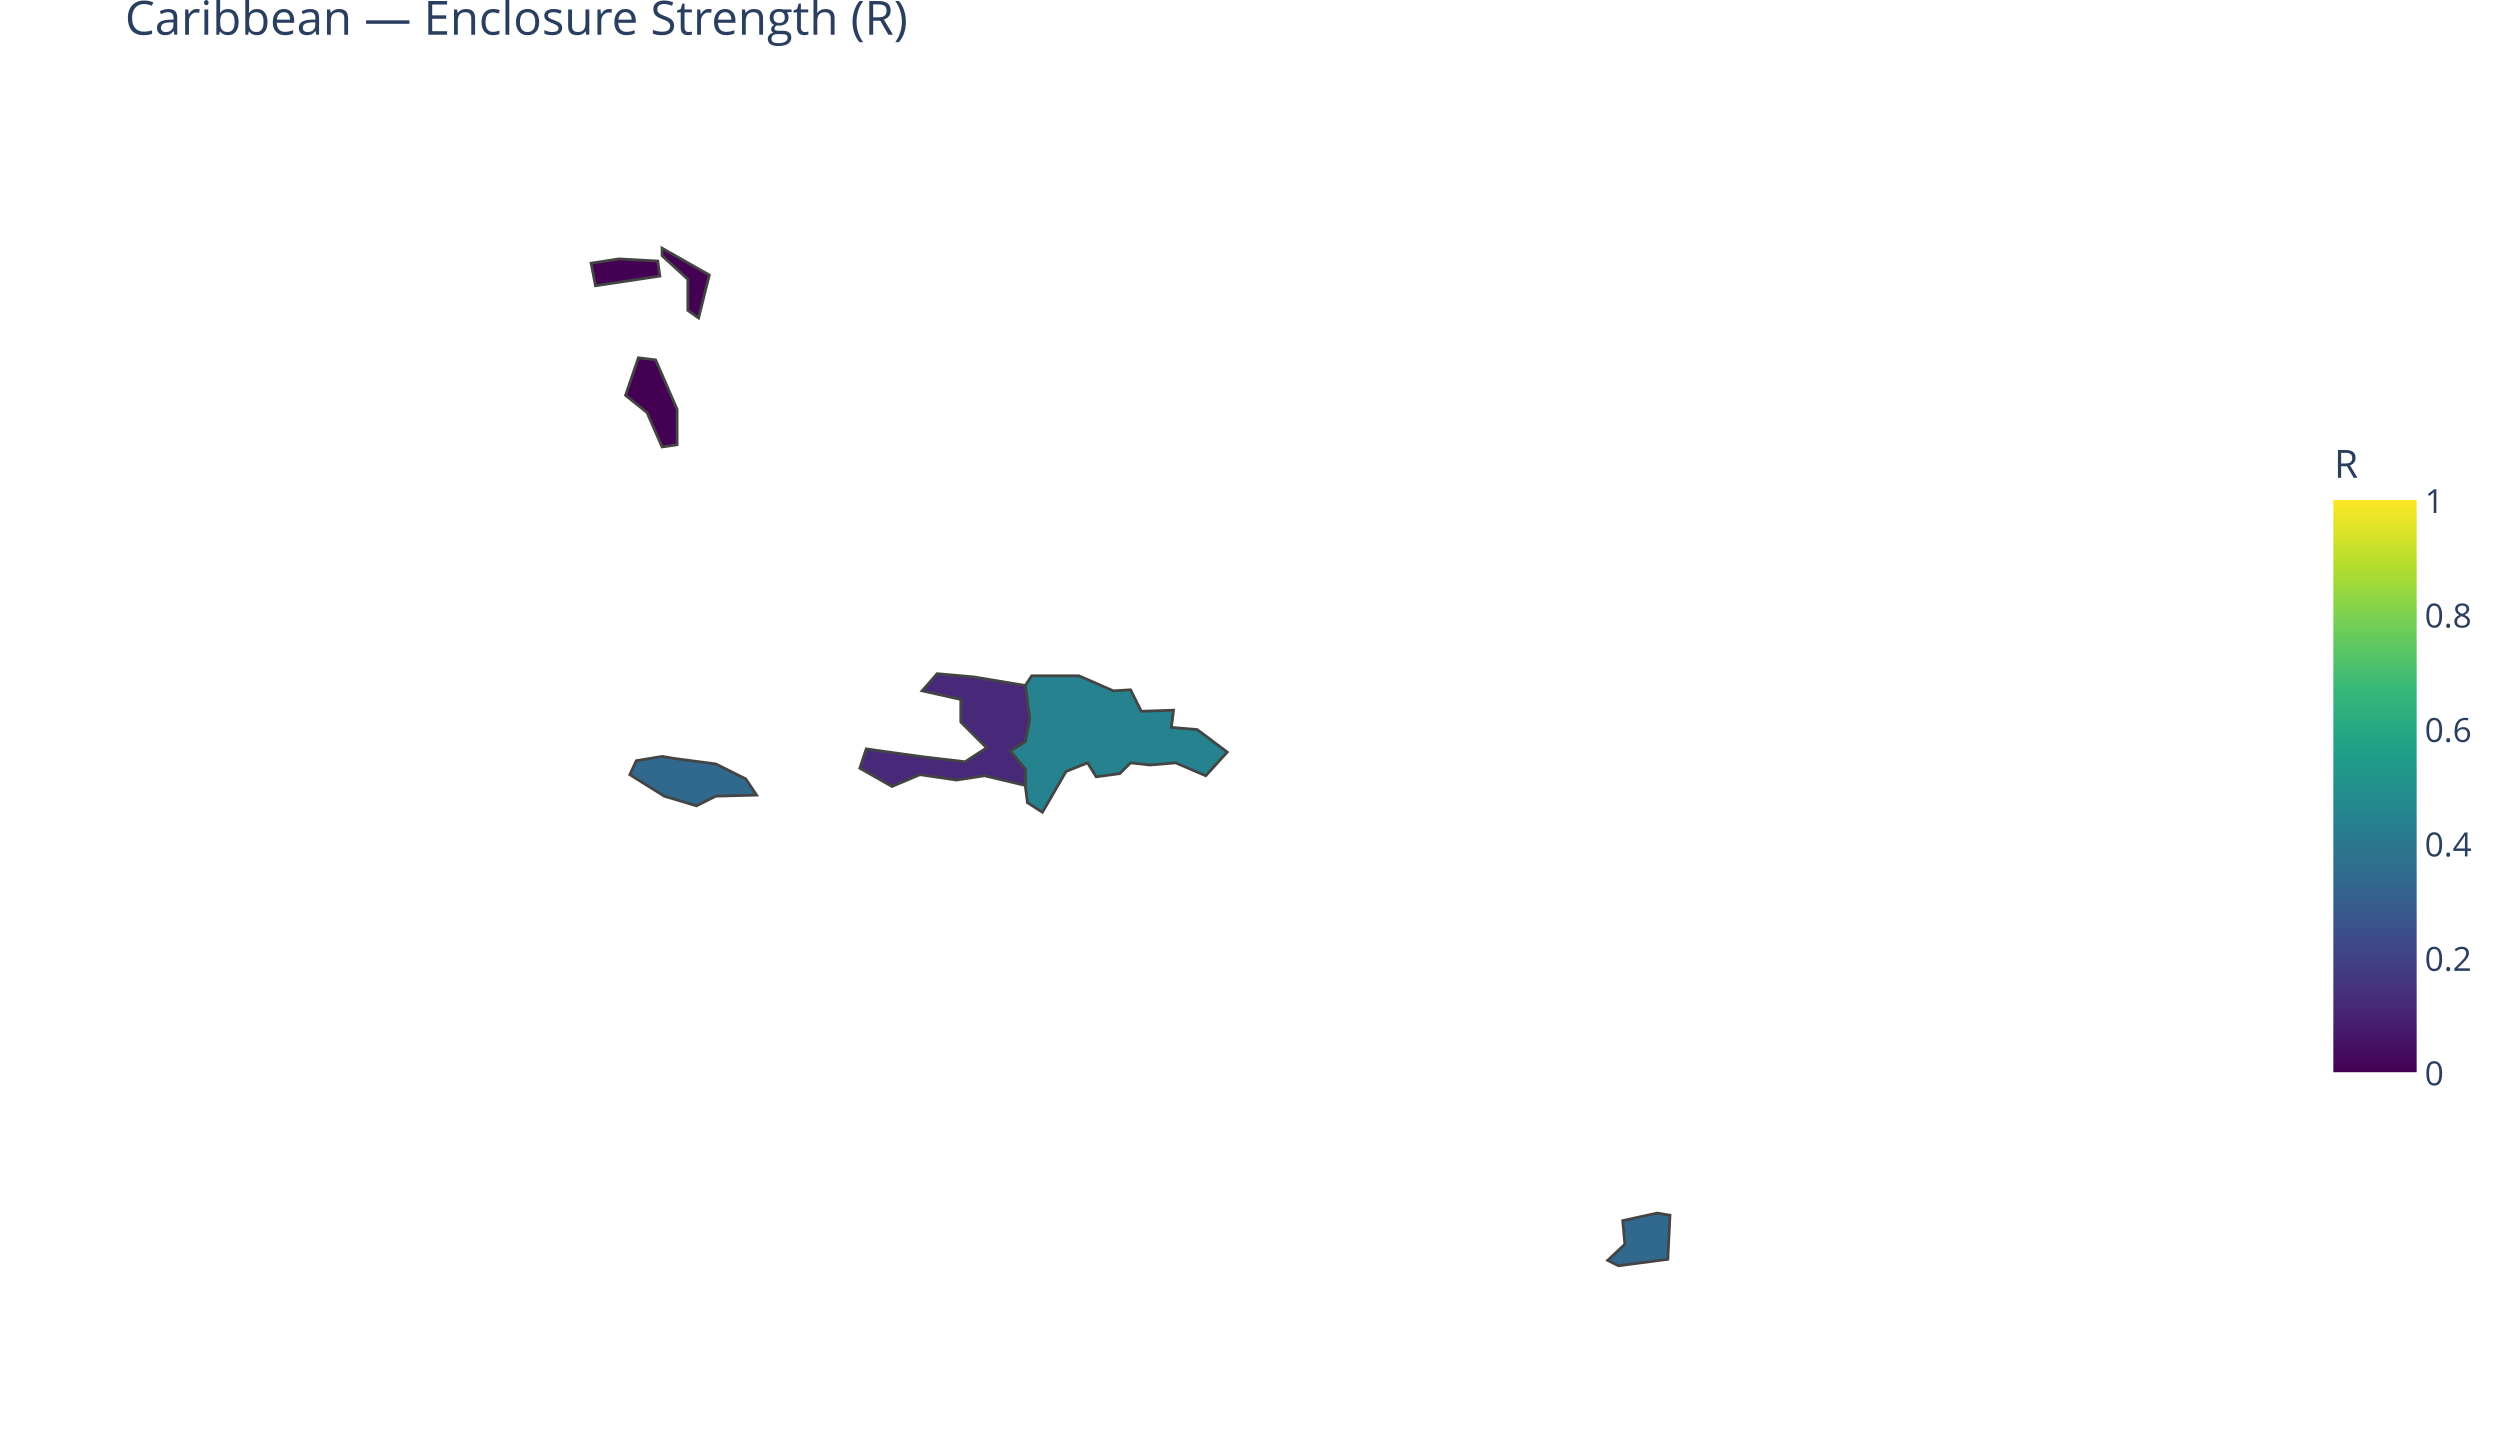
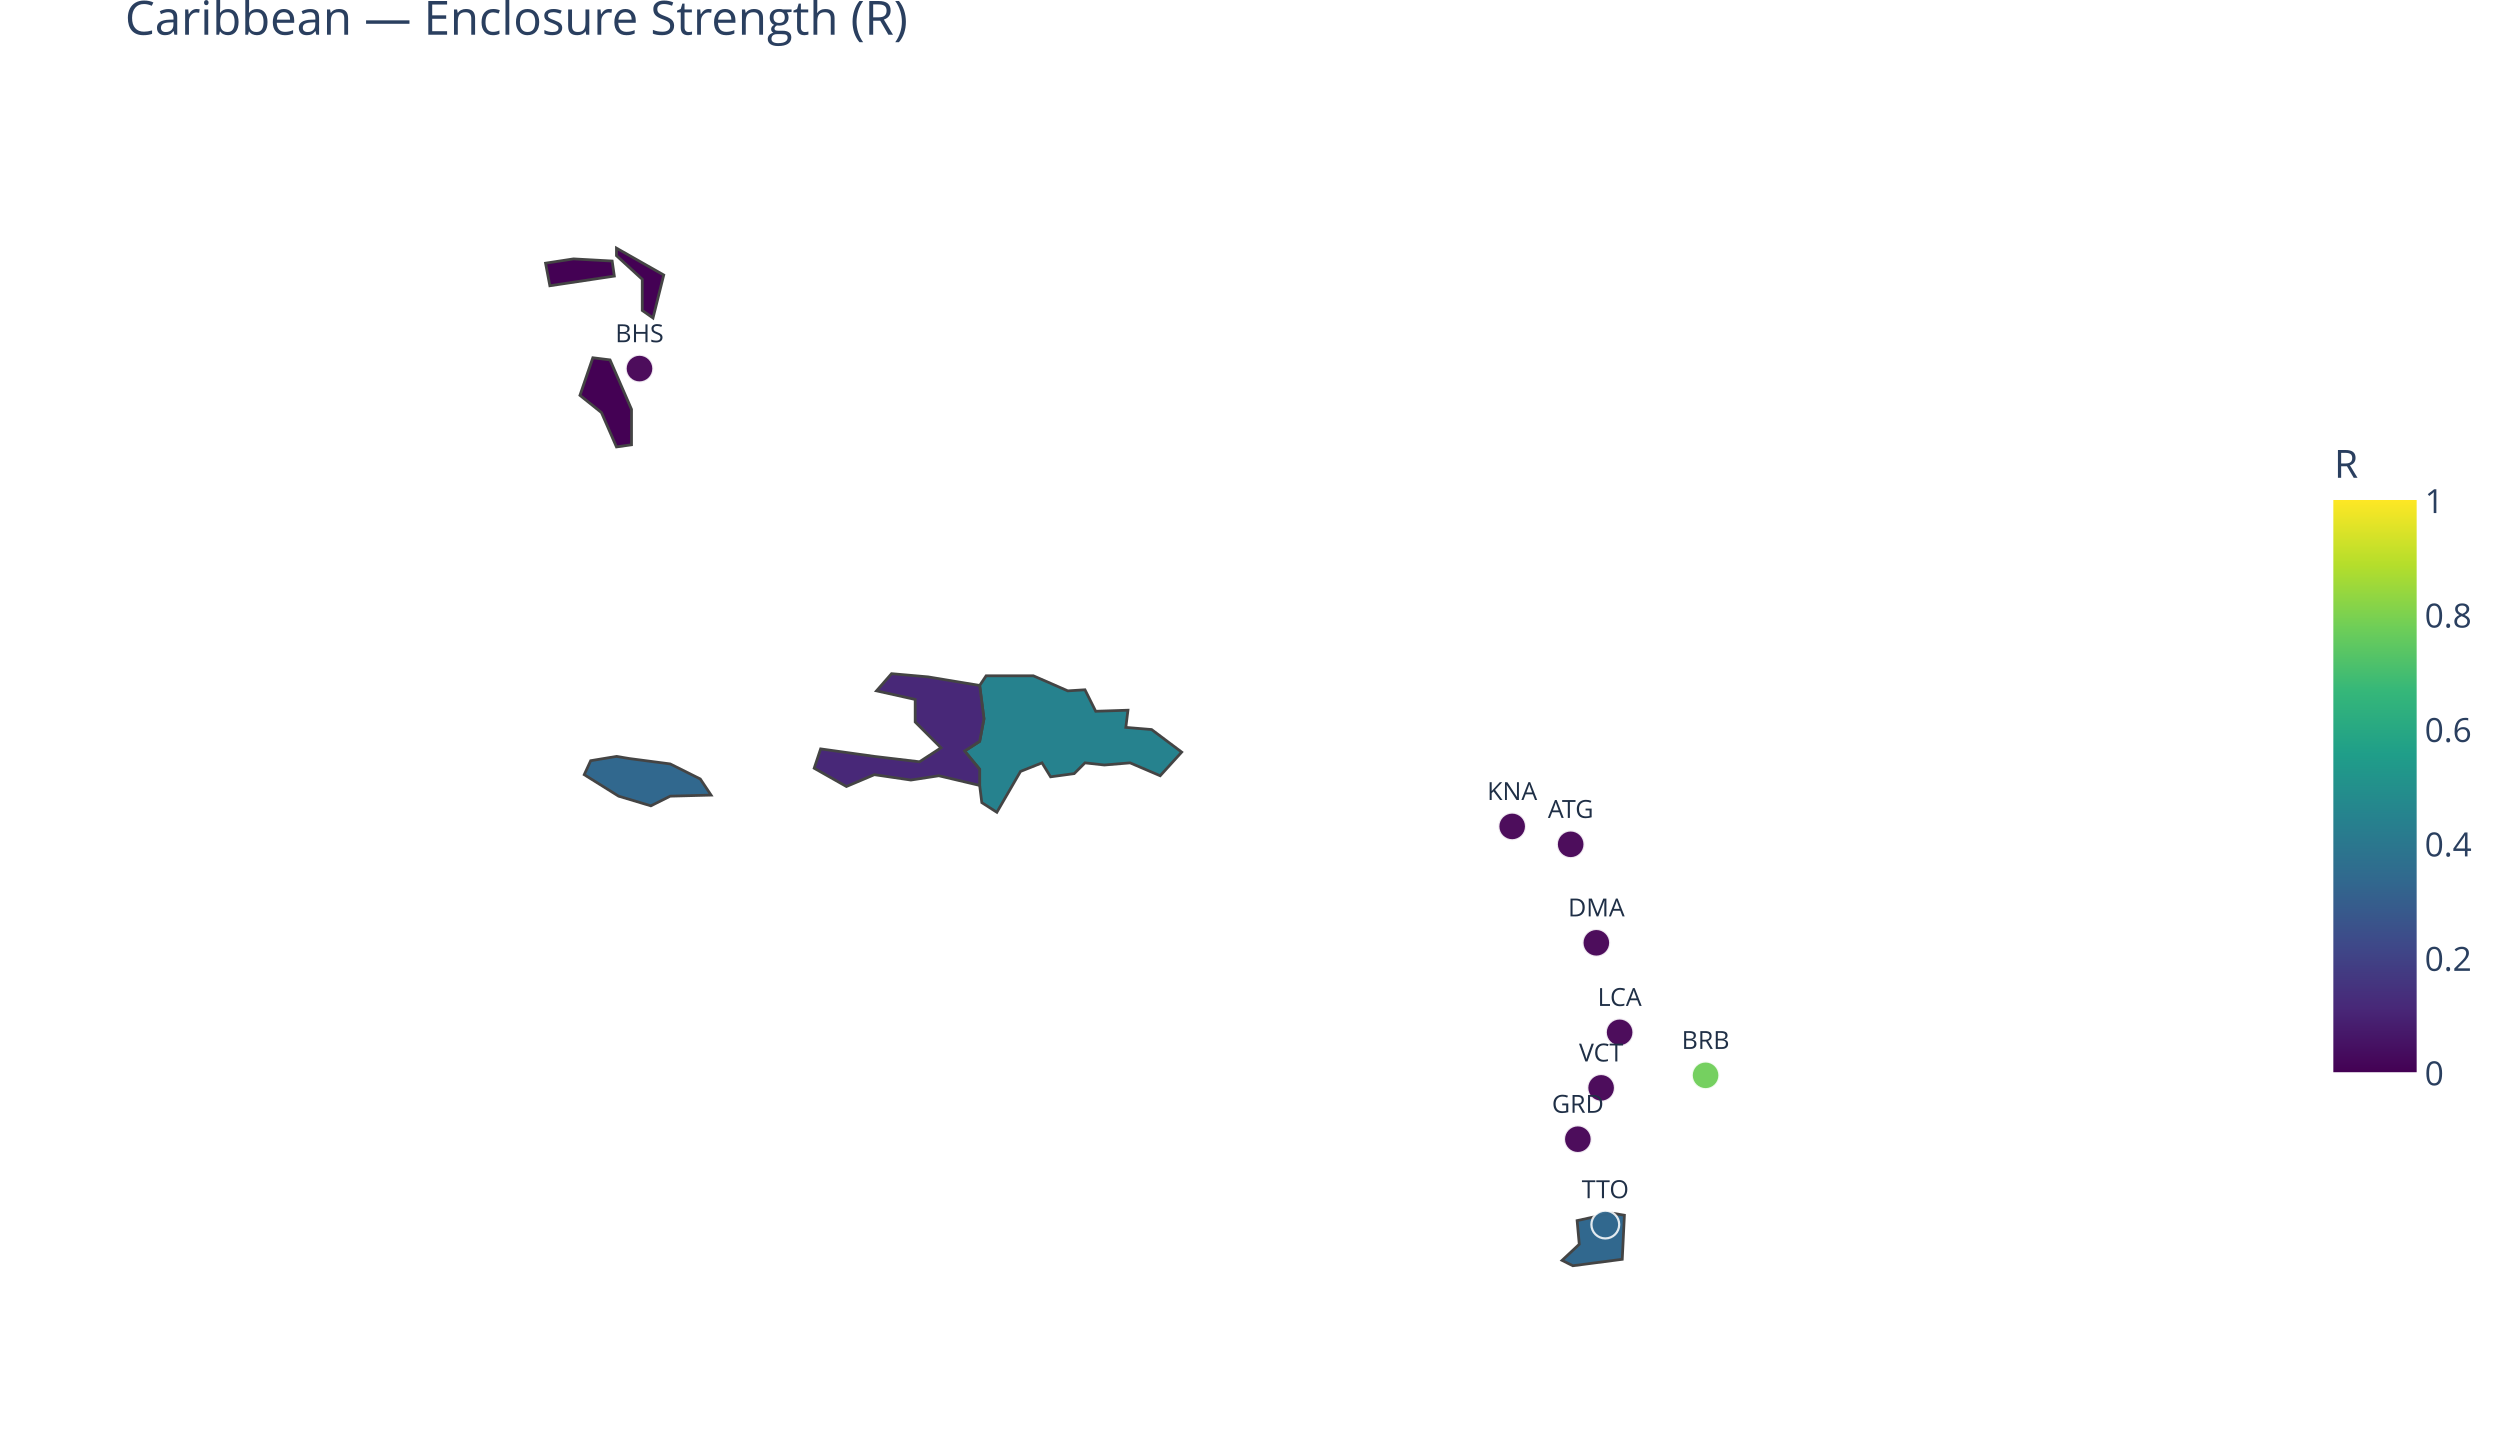
<svg xmlns="http://www.w3.org/2000/svg" class="main-svg" width="900" height="520" style="" viewBox="0 0 900 520">
  <rect x="0" y="0" width="900" height="520" style="fill: rgb(255, 255, 255); fill-opacity: 1;" />
-   <defs id="defs-15ab9a">
+   <defs id="defs-16d1ac">
    <g class="clips">
-       <clipPath id="clip15ab9ageo">
+       <clipPath id="clip16d1acgeo">
        <rect x="0" y="69.002" width="814" height="406.996" />
      </clipPath>
    </g>
    <g class="gradients">
-       <linearGradient x1="0" x2="0" y1="1" y2="0" id="g15ab9a-cbcoloraxis">
+       <linearGradient x1="0" x2="0" y1="1" y2="0" id="g16d1ac-cbcoloraxis">
        <stop offset="0%" stop-color="rgb(68, 1, 84)" stop-opacity="1" />
        <stop offset="11.111%" stop-color="rgb(72, 40, 120)" stop-opacity="1" />
        <stop offset="22.222%" stop-color="rgb(62, 73, 137)" stop-opacity="1" />
        <stop offset="33.333%" stop-color="rgb(49, 104, 142)" stop-opacity="1" />
        <stop offset="44.444%" stop-color="rgb(38, 130, 142)" stop-opacity="1" />
        <stop offset="55.556%" stop-color="rgb(31, 158, 137)" stop-opacity="1" />
        <stop offset="66.667%" stop-color="rgb(53, 183, 121)" stop-opacity="1" />
        <stop offset="77.778%" stop-color="rgb(110, 206, 88)" stop-opacity="1" />
        <stop offset="88.889%" stop-color="rgb(181, 222, 43)" stop-opacity="1" />
        <stop offset="100%" stop-color="rgb(253, 231, 37)" stop-opacity="1" />
      </linearGradient>
    </g>
    <g class="patterns" />
  </defs>
  <g class="bglayer" />
  <g class="layer-below">
    <g class="imagelayer" />
    <g class="shapelayer" />
  </g>
  <g class="cartesianlayer" />
  <g class="polarlayer" />
  <g class="smithlayer" />
  <g class="ternarylayer" />
  <g class="geolayer">
-     <g class="geo geo" clip-path="url(#clip15ab9ageo)">
+     <g class="geo geo" clip-path="url(#clip16d1acgeo)">
      <g class="layer bg">
        <rect x="0" y="69.002" width="814" height="406.996" style="pointer-events: all; fill: rgb(255, 255, 255); fill-opacity: 1;" />
      </g>
      <g class="layer backplot">
        <g class="choroplethlayer">
          <g class="trace choropleth">
-             <path class="choroplethlocation" fill="rgb(38, 130, 142)" d="M369.09,282.751L369.09,276.949L363.674,270.372L369.09,266.891L370.637,258.767L369.09,246.775L371.411,243.294L388.432,243.294L400.811,248.709L407,248.323L410.868,256.059L422.474,255.673L421.7,261.862L430.984,262.636L441.815,270.759L434.079,279.27L423.247,274.628L413.963,275.401L407,274.628L403.132,278.496L394.621,279.657L391.526,274.628L383.79,277.722L375.279,292.422L369.864,288.941Z" style="stroke: rgb(68, 68, 68); stroke-opacity: 1; stroke-width: 1px; opacity: 1;" />
-             <path class="choroplethlocation" fill="rgb(72, 40, 120)" d="M369.09,246.775L370.637,258.767L369.09,266.891L363.674,270.372L369.09,276.949L369.09,282.751L354.39,279.27L344.332,280.817L331.18,278.883L321.122,283.138L309.517,276.562L311.838,269.599L331.18,272.307L347.427,274.241L355.164,269.212L345.88,259.928L345.88,251.804L331.953,248.709L337.369,242.52L350.522,243.681Z" style="stroke: rgb(68, 68, 68); stroke-opacity: 1; stroke-width: 1px; opacity: 1;" />
-             <path class="choroplethlocation" fill="rgb(49, 104, 142)" d="M584.172,439.421L596.551,436.713L601.193,437.486L600.419,453.347L582.624,455.668L578.756,453.734L584.945,447.931Z" style="stroke: rgb(68, 68, 68); stroke-opacity: 1; stroke-width: 1px; opacity: 1;" />
-             <path class="choroplethlocation" fill="rgb(49, 104, 142)" d="M242.981,273.08L257.681,275.014L268.512,280.43L272.38,286.233L257.681,286.62L250.717,290.101L239.112,286.62L226.734,278.883L229.055,273.854L238.339,272.307Z" style="stroke: rgb(68, 68, 68); stroke-opacity: 1; stroke-width: 1px; opacity: 1;" />
-             <path class="choroplethlocation" fill="rgb(68, 1, 84)" d="M212.807,94.748L222.865,93.201L236.791,93.974L237.565,99.39L214.355,102.872ZM238.339,89.332L255.36,99.003L251.491,114.477L247.623,111.769L247.623,100.551L238.339,92.04ZM229.828,128.79L236.018,129.563L243.754,147.358L243.754,160.124L238.339,160.897L232.923,148.518L225.186,142.329Z" style="stroke: rgb(68, 68, 68); stroke-opacity: 1; stroke-width: 1px; opacity: 1;" />
+             <path class="choroplethlocation" fill="rgb(38, 130, 142)" d="M352.68,282.751L352.68,276.949L347.264,270.372L352.68,266.891L354.227,258.767L352.68,246.775L355.001,243.294L372.022,243.294L384.401,248.709L390.59,248.323L394.458,256.059L406.063,255.673L405.29,261.862L414.574,262.636L425.405,270.759L417.669,279.27L406.837,274.628L397.553,275.401L390.59,274.628L386.722,278.496L378.211,279.657L375.116,274.628L367.38,277.722L358.869,292.422L353.453,288.941Z" style="stroke: rgb(68, 68, 68); stroke-opacity: 1; stroke-width: 1px; opacity: 1;" />
+             <path class="choroplethlocation" fill="rgb(72, 40, 120)" d="M352.68,246.775L354.227,258.767L352.68,266.891L347.264,270.372L352.68,276.949L352.68,282.751L337.98,279.27L327.922,280.817L314.77,278.883L304.712,283.138L293.107,276.562L295.428,269.599L314.77,272.307L331.017,274.241L338.754,269.212L329.47,259.928L329.47,251.804L315.543,248.709L320.959,242.52L334.112,243.681Z" style="stroke: rgb(68, 68, 68); stroke-opacity: 1; stroke-width: 1px; opacity: 1;" />
+             <path class="choroplethlocation" fill="rgb(49, 104, 142)" d="M567.762,439.421L580.14,436.713L584.783,437.486L584.009,453.347L566.214,455.668L562.346,453.734L568.535,447.931Z" style="stroke: rgb(68, 68, 68); stroke-opacity: 1; stroke-width: 1px; opacity: 1;" />
+             <path class="choroplethlocation" fill="rgb(49, 104, 142)" d="M226.571,273.08L241.27,275.014L252.102,280.43L255.97,286.233L241.27,286.62L234.307,290.101L222.702,286.62L210.323,278.883L212.644,273.854L221.929,272.307Z" style="stroke: rgb(68, 68, 68); stroke-opacity: 1; stroke-width: 1px; opacity: 1;" />
+             <path class="choroplethlocation" fill="rgb(68, 1, 84)" d="M196.397,94.748L206.455,93.201L220.381,93.974L221.155,99.39L197.945,102.872ZM221.929,89.332L238.949,99.003L235.081,114.477L231.213,111.769L231.213,100.551L221.929,92.04ZM213.418,128.79L219.608,129.563L227.344,147.358L227.344,160.124L221.929,160.897L216.513,148.518L208.776,142.329Z" style="stroke: rgb(68, 68, 68); stroke-opacity: 1; stroke-width: 1px; opacity: 1;" />
            <path class="choroplethlocation" fill="rgb(68, 1, 84)" style="stroke: rgb(68, 68, 68); stroke-opacity: 1; stroke-width: 1px; opacity: 1;" />
            <path class="choroplethlocation" fill="rgb(68, 1, 84)" style="stroke: rgb(68, 68, 68); stroke-opacity: 1; stroke-width: 1px; opacity: 1;" />
            <path class="choroplethlocation" fill="rgb(110, 206, 88)" style="stroke: rgb(68, 68, 68); stroke-opacity: 1; stroke-width: 1px; opacity: 1;" />
            <path class="choroplethlocation" fill="rgb(68, 1, 84)" style="stroke: rgb(68, 68, 68); stroke-opacity: 1; stroke-width: 1px; opacity: 1;" />
            <path class="choroplethlocation" fill="rgb(68, 1, 84)" style="stroke: rgb(68, 68, 68); stroke-opacity: 1; stroke-width: 1px; opacity: 1;" />
            <path class="choroplethlocation" fill="rgb(68, 1, 84)" style="stroke: rgb(68, 68, 68); stroke-opacity: 1; stroke-width: 1px; opacity: 1;" />
            <path class="choroplethlocation" fill="rgb(68, 1, 84)" style="stroke: rgb(68, 68, 68); stroke-opacity: 1; stroke-width: 1px; opacity: 1;" />
          </g>
        </g>
      </g>
      <g class="layer frontplot">
-         <g class="scatterlayer" />
+         <g class="scatterlayer">
+           <g class="trace scattergeo" style="opacity: 1;">
+             <path class="point" d="M5,0A5,5 0 1,1 0,-5A5,5 0 0,1 5,0Z" transform="translate(577.9081,440.8405)" style="opacity: 0.95; stroke-width: 0.8px; fill: rgb(49, 104, 142); fill-opacity: 1; stroke: rgb(255, 255, 255); stroke-opacity: 0.9;" />
+             <path class="point" d="M5,0A5,5 0 1,1 0,-5A5,5 0 0,1 5,0Z" transform="translate(230.2185,132.6904)" style="opacity: 0.95; stroke-width: 0.8px; fill: rgb(68, 1, 84); fill-opacity: 1; stroke: rgb(255, 255, 255); stroke-opacity: 0.9;" />
+             <path class="point" d="M5,0A5,5 0 1,1 0,-5A5,5 0 0,1 5,0Z" transform="translate(583.0654,371.6464)" style="opacity: 0.95; stroke-width: 0.8px; fill: rgb(68, 1, 84); fill-opacity: 1; stroke: rgb(255, 255, 255); stroke-opacity: 0.9;" />
+             <path class="point" d="M5,0A5,5 0 1,1 0,-5A5,5 0 0,1 5,0Z" transform="translate(565.4445,303.9565)" style="opacity: 0.95; stroke-width: 0.8px; fill: rgb(68, 1, 84); fill-opacity: 1; stroke: rgb(255, 255, 255); stroke-opacity: 0.9;" />
+             <path class="point" d="M5,0A5,5 0 1,1 0,-5A5,5 0 0,1 5,0Z" transform="translate(614.0093,387.1183)" style="opacity: 0.95; stroke-width: 0.8px; fill: rgb(110, 206, 88); fill-opacity: 1; stroke: rgb(255, 255, 255); stroke-opacity: 0.9;" />
+             <path class="point" d="M5,0A5,5 0 1,1 0,-5A5,5 0 0,1 5,0Z" transform="translate(568.0232,410.1114)" style="opacity: 0.95; stroke-width: 0.8px; fill: rgb(68, 1, 84); fill-opacity: 1; stroke: rgb(255, 255, 255); stroke-opacity: 0.9;" />
+             <path class="point" d="M5,0A5,5 0 1,1 0,-5A5,5 0 0,1 5,0Z" transform="translate(576.4038,391.631)" style="opacity: 0.95; stroke-width: 0.8px; fill: rgb(68, 1, 84); fill-opacity: 1; stroke: rgb(255, 255, 255); stroke-opacity: 0.9;" />
+             <path class="point" d="M5,0A5,5 0 1,1 0,-5A5,5 0 0,1 5,0Z" transform="translate(544.3855,297.5098)" style="opacity: 0.95; stroke-width: 0.8px; fill: rgb(68, 1, 84); fill-opacity: 1; stroke: rgb(255, 255, 255); stroke-opacity: 0.9;" />
+             <path class="point" d="M5,0A5,5 0 1,1 0,-5A5,5 0 0,1 5,0Z" transform="translate(574.6847,339.4131)" style="opacity: 0.95; stroke-width: 0.8px; fill: rgb(68, 1, 84); fill-opacity: 1; stroke: rgb(255, 255, 255); stroke-opacity: 0.9;" />
+             <g transform="translate(0,-9.5)">
+               <text x="0" y="0" text-anchor="middle" transform="translate(577.9081,440.8405)" style="font-family: 'Open Sans', verdana, arial, sans-serif; font-size: 9px; fill: rgb(31, 47, 70); fill-opacity: 1; white-space: pre;">TTO</text>
+             </g>
+             <g transform="translate(0,-9.5)">
+               <text x="0" y="0" text-anchor="middle" transform="translate(230.2185,132.6904)" style="font-family: 'Open Sans', verdana, arial, sans-serif; font-size: 9px; fill: rgb(31, 47, 70); fill-opacity: 1; white-space: pre;">BHS</text>
+             </g>
+             <g transform="translate(0,-9.5)">
+               <text x="0" y="0" text-anchor="middle" transform="translate(583.0654,371.6464)" style="font-family: 'Open Sans', verdana, arial, sans-serif; font-size: 9px; fill: rgb(31, 47, 70); fill-opacity: 1; white-space: pre;">LCA</text>
+             </g>
+             <g transform="translate(0,-9.5)">
+               <text x="0" y="0" text-anchor="middle" transform="translate(565.4445,303.9565)" style="font-family: 'Open Sans', verdana, arial, sans-serif; font-size: 9px; fill: rgb(31, 47, 70); fill-opacity: 1; white-space: pre;">ATG</text>
+             </g>
+             <g transform="translate(0,-9.5)">
+               <text x="0" y="0" text-anchor="middle" transform="translate(614.0093,387.1183)" style="font-family: 'Open Sans', verdana, arial, sans-serif; font-size: 9px; fill: rgb(31, 47, 70); fill-opacity: 1; white-space: pre;">BRB</text>
+             </g>
+             <g transform="translate(0,-9.5)">
+               <text x="0" y="0" text-anchor="middle" transform="translate(568.0232,410.1114)" style="font-family: 'Open Sans', verdana, arial, sans-serif; font-size: 9px; fill: rgb(31, 47, 70); fill-opacity: 1; white-space: pre;">GRD</text>
+             </g>
+             <g transform="translate(0,-9.5)">
+               <text x="0" y="0" text-anchor="middle" transform="translate(576.4038,391.631)" style="font-family: 'Open Sans', verdana, arial, sans-serif; font-size: 9px; fill: rgb(31, 47, 70); fill-opacity: 1; white-space: pre;">VCT</text>
+             </g>
+             <g transform="translate(0,-9.5)">
+               <text x="0" y="0" text-anchor="middle" transform="translate(544.3855,297.5098)" style="font-family: 'Open Sans', verdana, arial, sans-serif; font-size: 9px; fill: rgb(31, 47, 70); fill-opacity: 1; white-space: pre;">KNA</text>
+             </g>
+             <g transform="translate(0,-9.5)">
+               <text x="0" y="0" text-anchor="middle" transform="translate(574.6847,339.4131)" style="font-family: 'Open Sans', verdana, arial, sans-serif; font-size: 9px; fill: rgb(31, 47, 70); fill-opacity: 1; white-space: pre;">DMA</text>
+             </g>
+           </g>
+         </g>
      </g>
    </g>
  </g>
  <g class="funnelarealayer" />
  <g class="pielayer" />
  <g class="iciclelayer" />
  <g class="treemaplayer" />
  <g class="sunburstlayer" />
  <g class="glimages" />
-   <defs id="topdefs-15ab9a">
+   <defs id="topdefs-16d1ac">
    <g class="clips" />
  </defs>
  <g class="layer-above">
    <g class="imagelayer" />
    <g class="shapelayer" />
  </g>
  <g class="infolayer">
    <g class="cbcoloraxis colorbar" transform="translate(0,25)">
      <rect class="cbbg" x="830" y="124" width="69.641" height="248" style="fill: rgb(0, 0, 0); fill-opacity: 0; stroke: rgb(68, 68, 68); stroke-opacity: 1; stroke-width: 0;" />
      <g class="cbfills" transform="translate(0,155)">
-         <rect class="cbfill gradient_filled" x="840" y="0" width="30" height="206" style="fill: url('#g15ab9a-cbcoloraxis');" />
+         <rect class="cbfill gradient_filled" x="840" y="0" width="30" height="206" style="fill: url('#g16d1ac-cbcoloraxis');" />
      </g>
      <g class="cblines" transform="translate(0,155)" />
      <g class="cbaxis crisp" transform="translate(0,-25)">
        <g class="ycbcoloraxistick">
          <text text-anchor="start" x="872.9" y="4.2" transform="translate(0,386.5)" style="font-family: 'Open Sans', verdana, arial, sans-serif; font-size: 12px; fill: rgb(42, 63, 95); fill-opacity: 1; white-space: pre; opacity: 1;">0</text>
        </g>
        <g class="ycbcoloraxistick">
          <text text-anchor="start" x="872.9" y="4.2" style="font-family: 'Open Sans', verdana, arial, sans-serif; font-size: 12px; fill: rgb(42, 63, 95); fill-opacity: 1; white-space: pre; opacity: 1;" transform="translate(0,345.3)">0.2</text>
        </g>
        <g class="ycbcoloraxistick">
          <text text-anchor="start" x="872.9" y="4.2" style="font-family: 'Open Sans', verdana, arial, sans-serif; font-size: 12px; fill: rgb(42, 63, 95); fill-opacity: 1; white-space: pre; opacity: 1;" transform="translate(0,304.1)">0.4</text>
        </g>
        <g class="ycbcoloraxistick">
          <text text-anchor="start" x="872.9" y="4.2" style="font-family: 'Open Sans', verdana, arial, sans-serif; font-size: 12px; fill: rgb(42, 63, 95); fill-opacity: 1; white-space: pre; opacity: 1;" transform="translate(0,262.9)">0.6</text>
        </g>
        <g class="ycbcoloraxistick">
          <text text-anchor="start" x="872.9" y="4.2" style="font-family: 'Open Sans', verdana, arial, sans-serif; font-size: 12px; fill: rgb(42, 63, 95); fill-opacity: 1; white-space: pre; opacity: 1;" transform="translate(0,221.7)">0.8</text>
        </g>
        <g class="ycbcoloraxistick">
          <text text-anchor="start" x="872.9" y="4.2" style="font-family: 'Open Sans', verdana, arial, sans-serif; font-size: 12px; fill: rgb(42, 63, 95); fill-opacity: 1; white-space: pre; opacity: 1;" transform="translate(0,180.5)">1</text>
        </g>
      </g>
      <g class="cbtitleunshift" transform="translate(0,-25)">
        <g class="cbtitle" transform="">
          <text class="ycbcoloraxistitle" x="840.28" y="172" text-anchor="start" style="font-family: 'Open Sans', verdana, arial, sans-serif; font-size: 14px; fill: rgb(42, 63, 95); opacity: 1; font-weight: normal; white-space: pre;">R</text>
        </g>
      </g>
      <rect class="cboutline" x="840" y="156" width="30" height="206" style="stroke: rgb(68, 68, 68); stroke-opacity: 1; fill: none; stroke-width: 0;" />
    </g>
    <g class="g-gtitle">
      <text class="gtitle" x="45" y="12.5" text-anchor="start" dy="0em" style="font-family: 'Open Sans', verdana, arial, sans-serif; font-size: 17px; fill: rgb(42, 63, 95); opacity: 1; font-weight: normal; white-space: pre;">Caribbean — Enclosure Strength (R)</text>
    </g>
  </g>
</svg>
